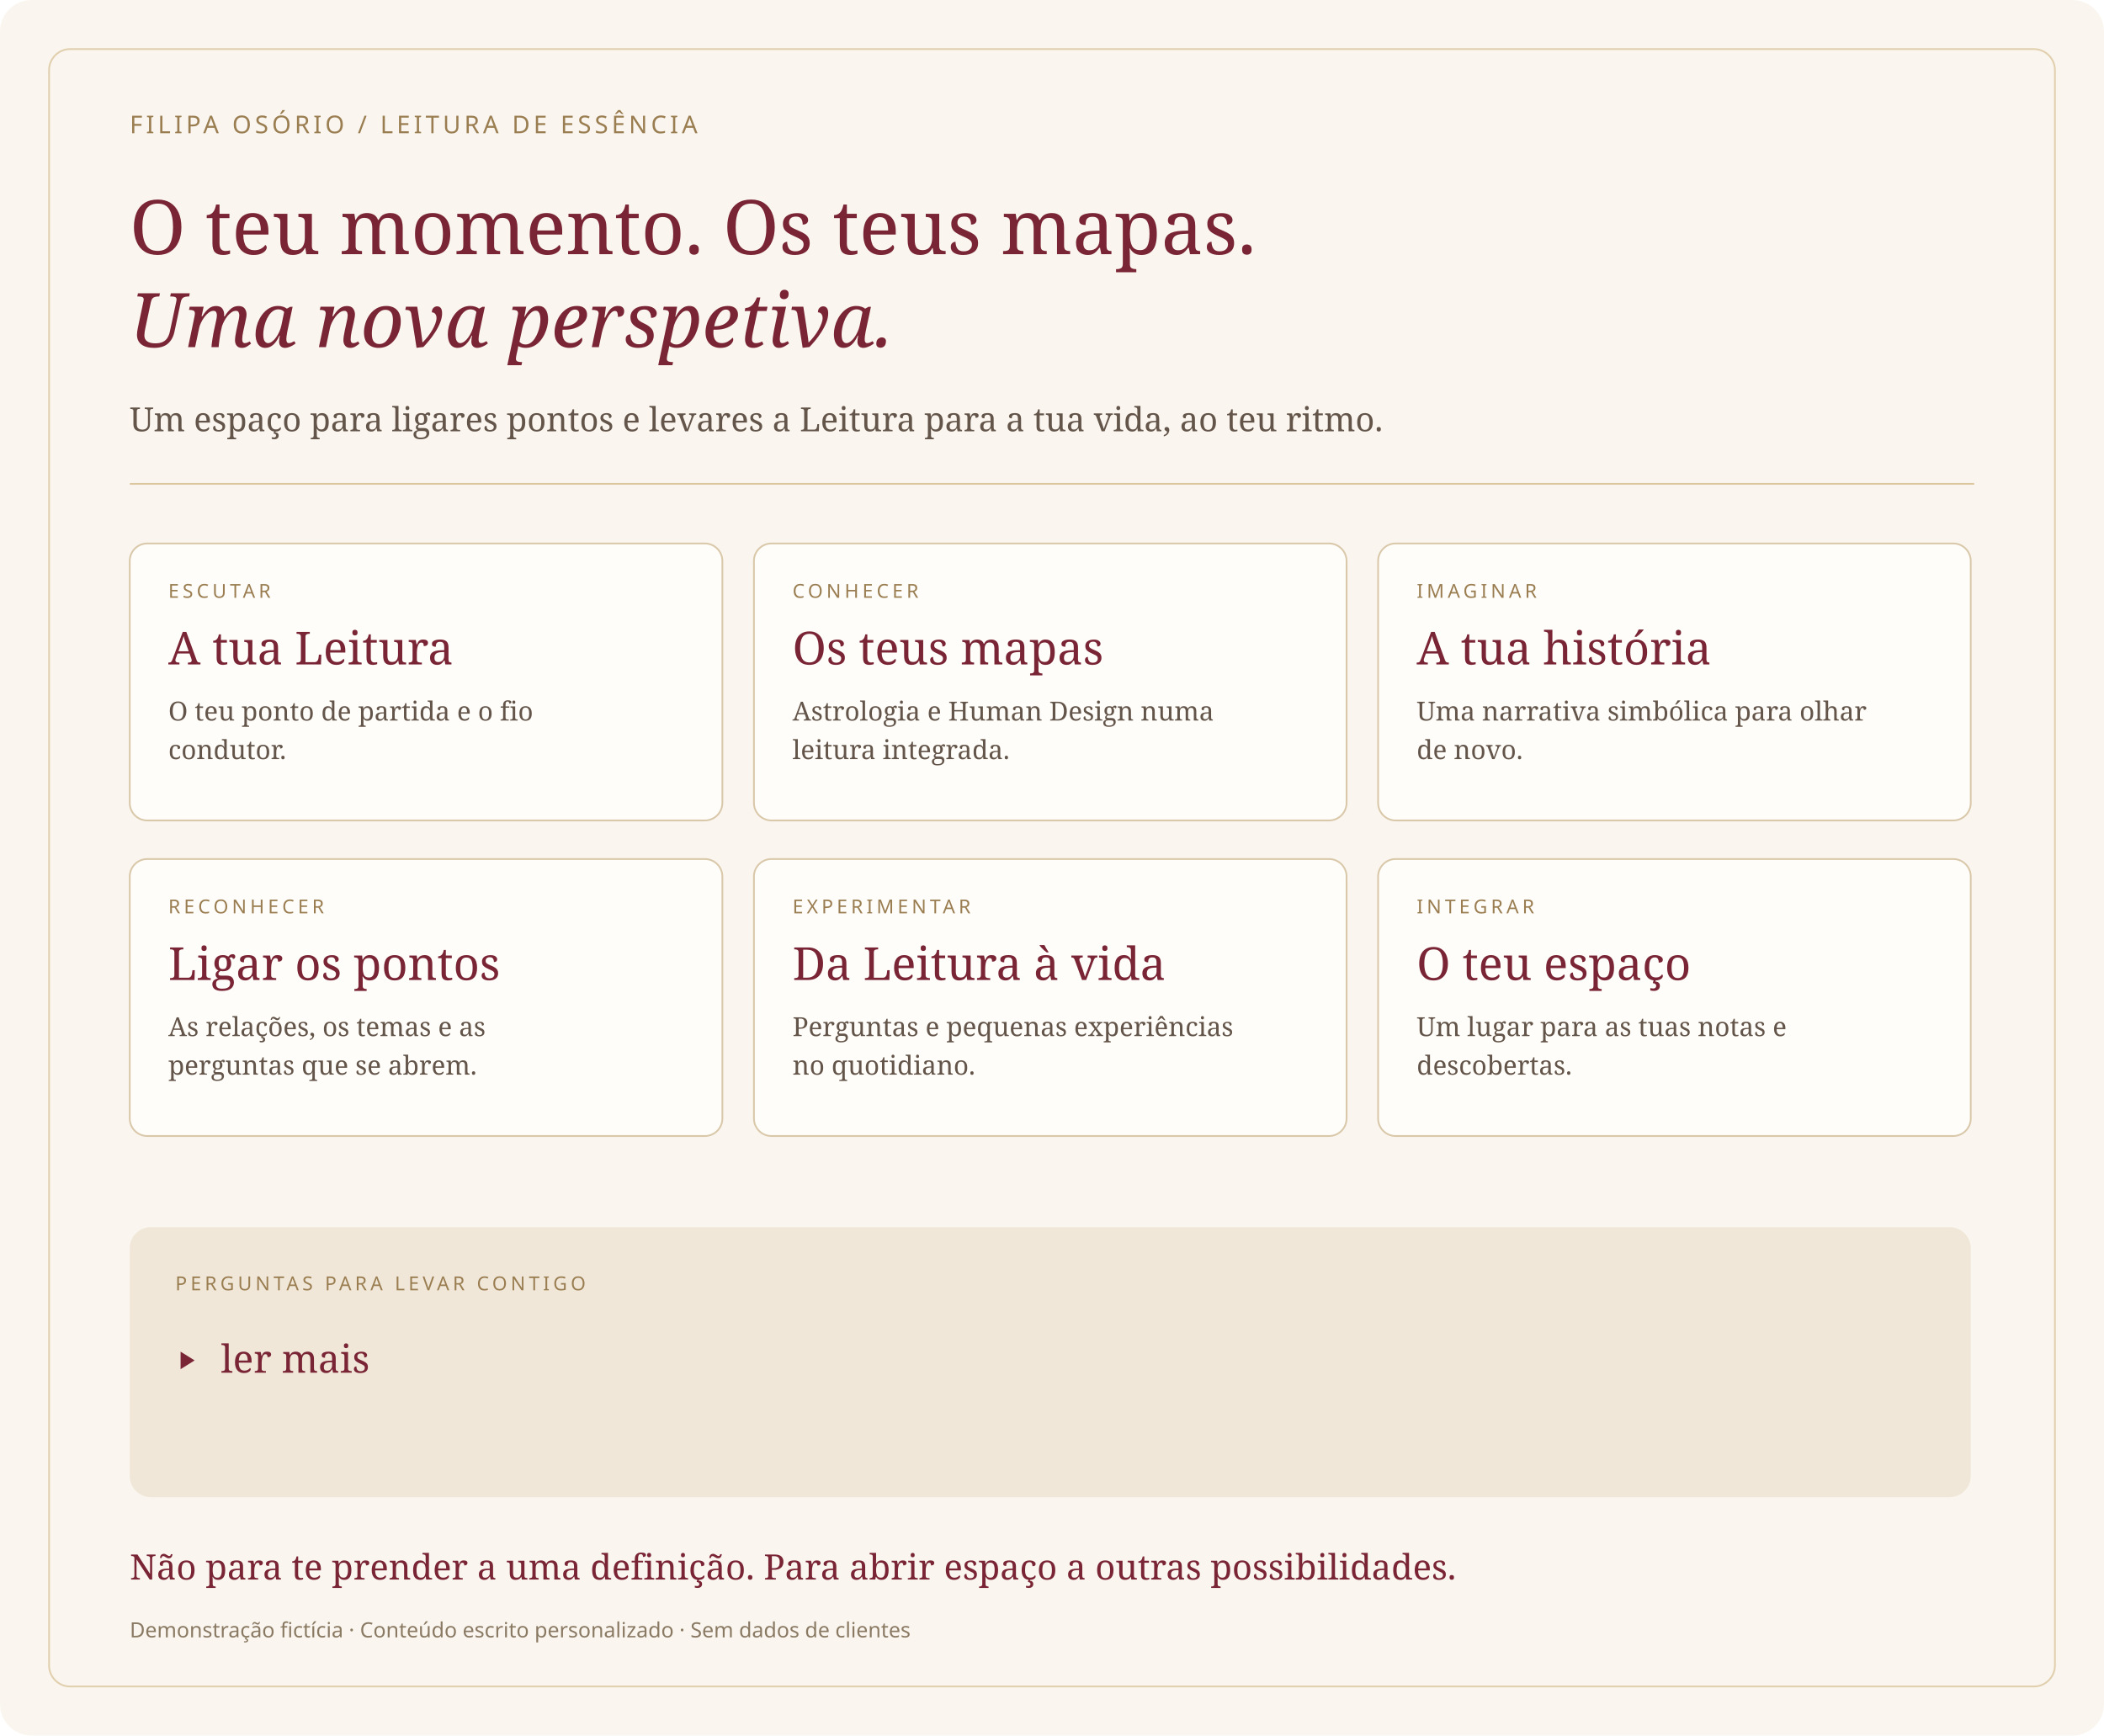
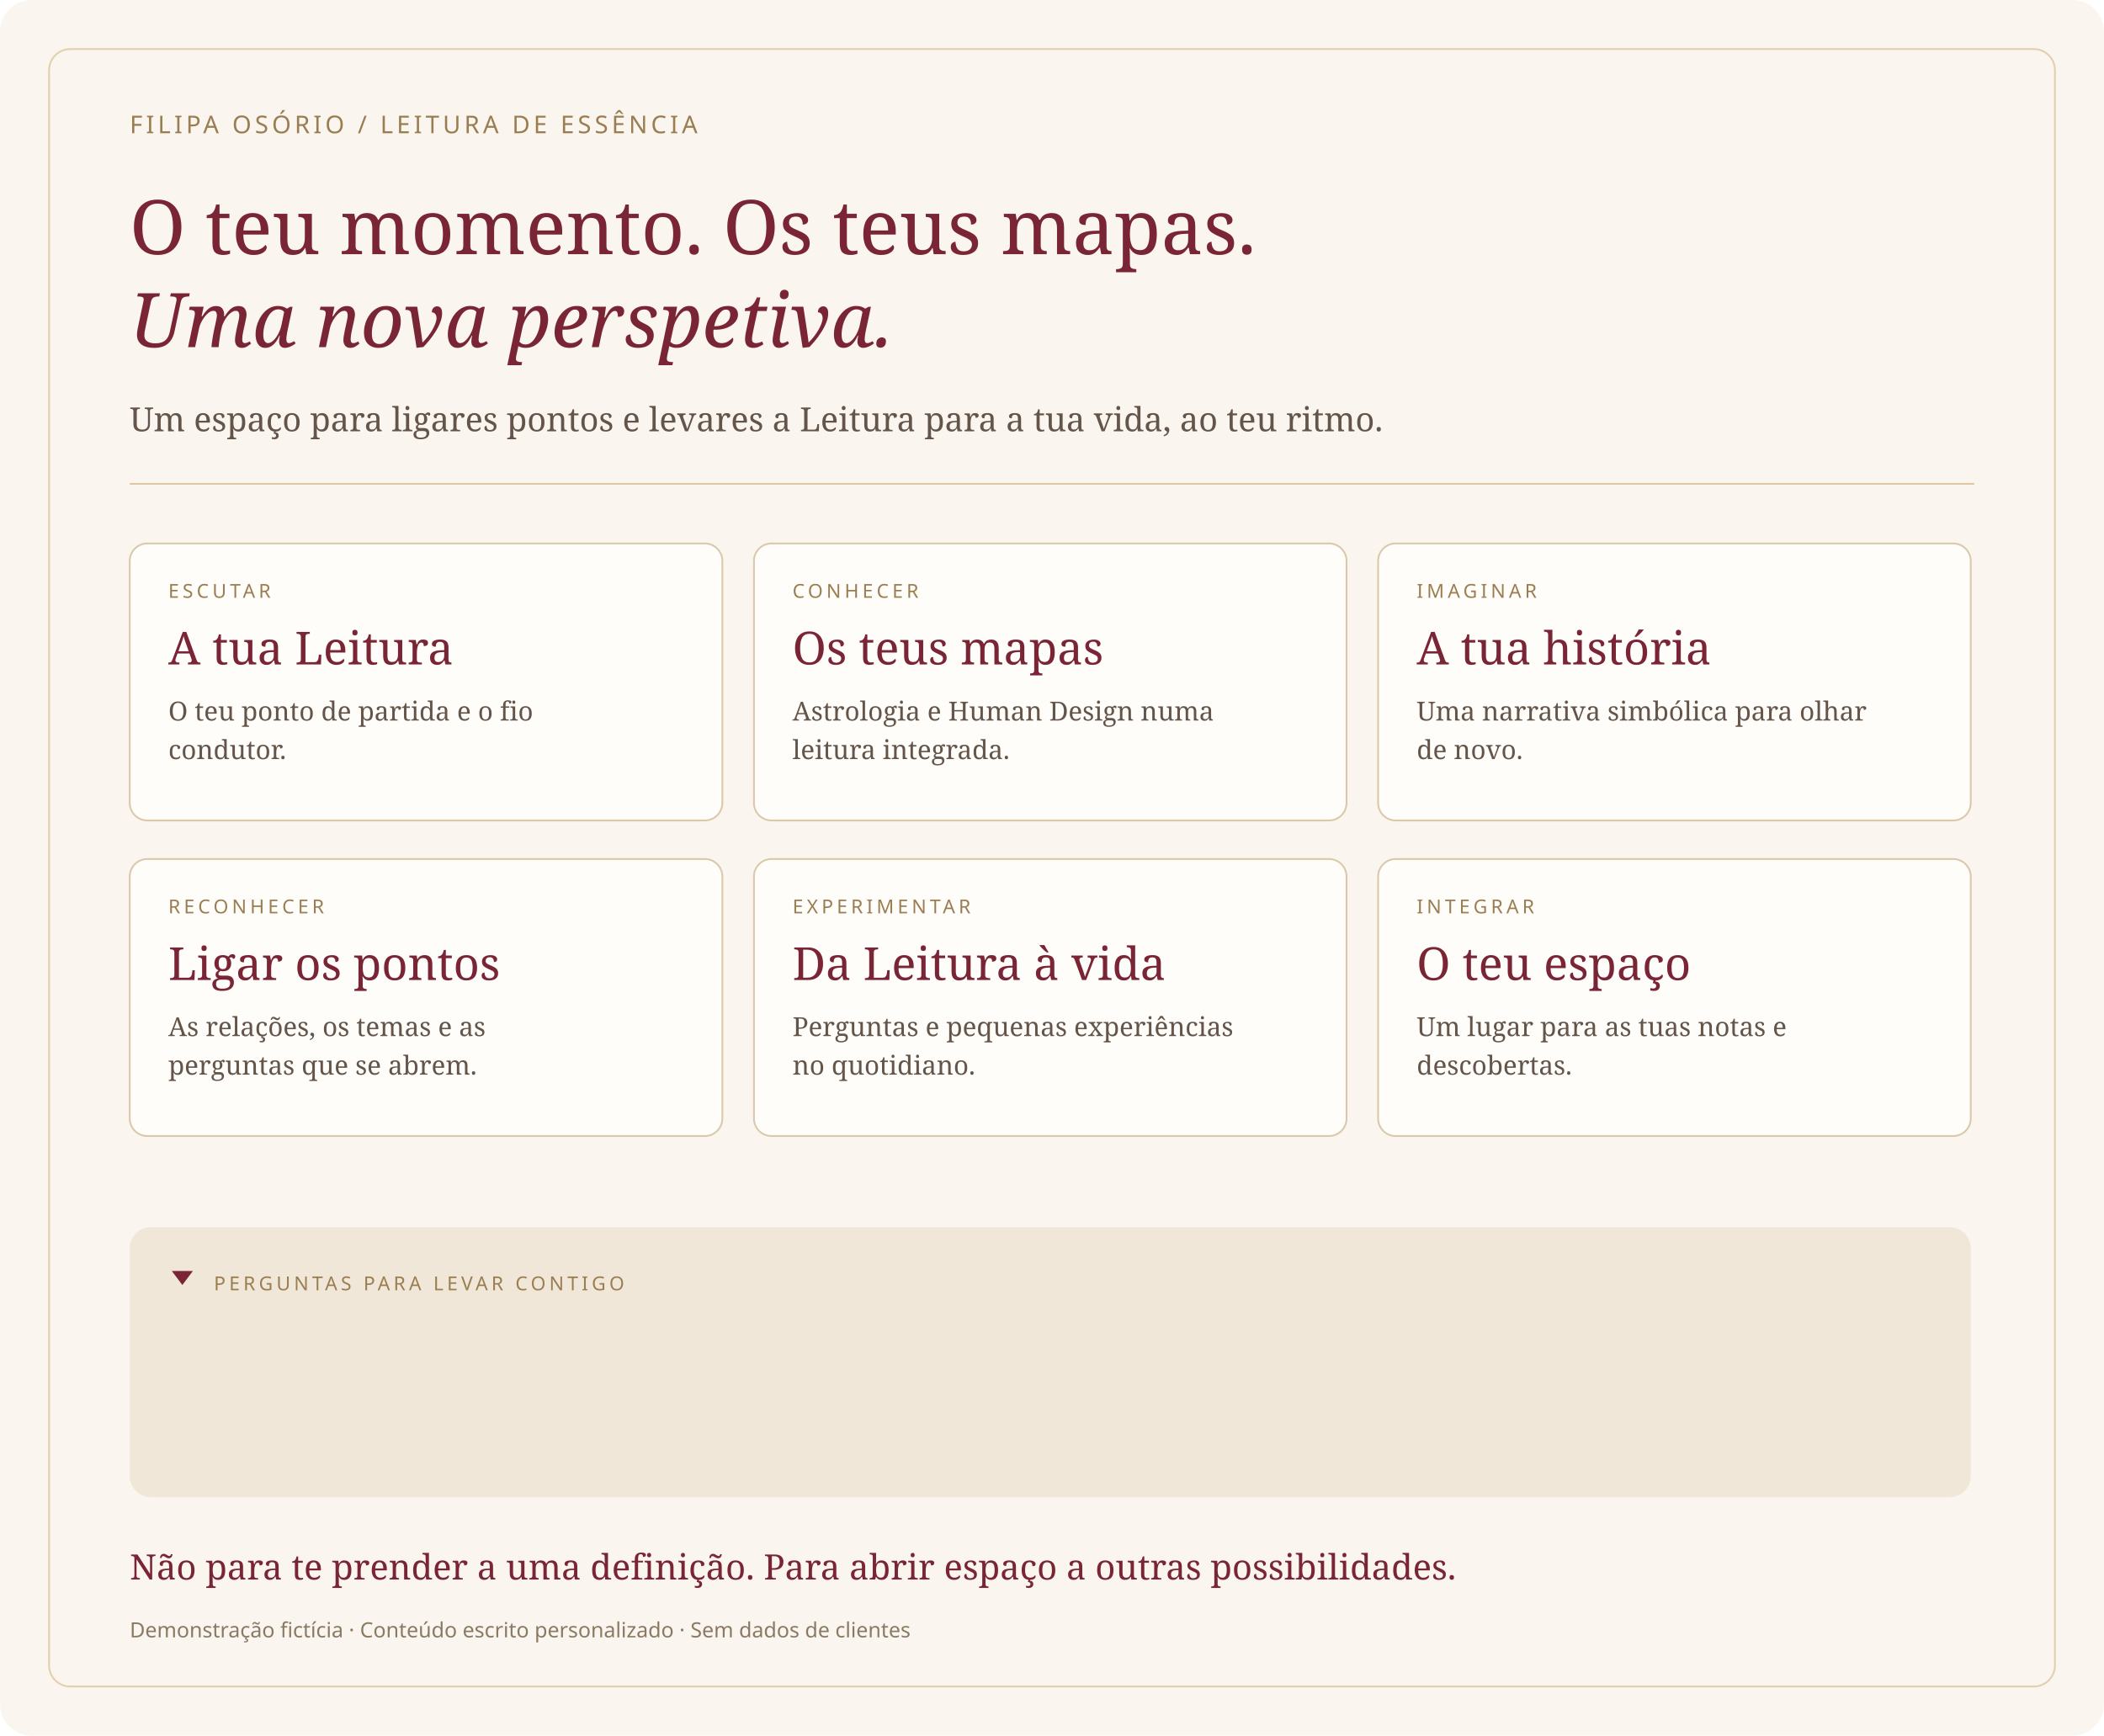
<svg xmlns="http://www.w3.org/2000/svg" width="1200" height="990" viewBox="0 0 1200 990">
  <rect width="1200" height="990" rx="18" fill="#faf6ef" />
  <rect x="28" y="28" width="1144" height="934" rx="12" fill="none" stroke="#c9a86c" stroke-opacity=".5" />
  <text x="74" y="76" font-size="14" fill="#9a7e52" font-family="sans-serif" letter-spacing="2">FILIPA OSÓRIO  /  LEITURA DE ESSÊNCIA</text>
  <text x="74" y="145" font-size="43" fill="#7a2535" font-family="Georgia">O teu momento. Os teus mapas.</text>
  <text x="74" y="198" font-size="43" fill="#7a2535" font-family="Georgia" font-style="italic">Uma nova perspetiva.</text>
  <text x="74" y="246" font-size="19" fill="#64554a" font-family="Georgia">Um espaço para ligares pontos e levares a Leitura para a tua vida, ao teu ritmo.</text>
  <path d="M74 276H1126" stroke="#c9a86c" stroke-opacity=".6" />
  <rect x="74" y="310" width="338" height="158" rx="10" fill="#fffdf9" stroke="#d9c8aa" />
  <text x="96" y="341" font-size="11" fill="#9a7e52" font-family="sans-serif" letter-spacing="2">ESCUTAR</text>
  <text x="96" y="379" font-size="26" fill="#7a2535" font-family="Georgia">A tua Leitura</text>
  <text x="96" y="411" font-size="15" fill="#64554a" font-family="Georgia">O teu ponto de partida e o fio</text>
  <text x="96" y="433" font-size="15" fill="#64554a" font-family="Georgia">condutor.</text>
  <rect x="430" y="310" width="338" height="158" rx="10" fill="#fffdf9" stroke="#d9c8aa" />
  <text x="452" y="341" font-size="11" fill="#9a7e52" font-family="sans-serif" letter-spacing="2">CONHECER</text>
  <text x="452" y="379" font-size="26" fill="#7a2535" font-family="Georgia">Os teus mapas</text>
  <text x="452" y="411" font-size="15" fill="#64554a" font-family="Georgia">Astrologia e Human Design numa</text>
  <text x="452" y="433" font-size="15" fill="#64554a" font-family="Georgia">leitura integrada.</text>
  <rect x="786" y="310" width="338" height="158" rx="10" fill="#fffdf9" stroke="#d9c8aa" />
  <text x="808" y="341" font-size="11" fill="#9a7e52" font-family="sans-serif" letter-spacing="2">IMAGINAR</text>
  <text x="808" y="379" font-size="26" fill="#7a2535" font-family="Georgia">A tua história</text>
  <text x="808" y="411" font-size="15" fill="#64554a" font-family="Georgia">Uma narrativa simbólica para olhar</text>
  <text x="808" y="433" font-size="15" fill="#64554a" font-family="Georgia">de novo.</text>
  <rect x="74" y="490" width="338" height="158" rx="10" fill="#fffdf9" stroke="#d9c8aa" />
  <text x="96" y="521" font-size="11" fill="#9a7e52" font-family="sans-serif" letter-spacing="2">RECONHECER</text>
  <text x="96" y="559" font-size="26" fill="#7a2535" font-family="Georgia">Ligar os pontos</text>
  <text x="96" y="591" font-size="15" fill="#64554a" font-family="Georgia">As relações, os temas e as</text>
  <text x="96" y="613" font-size="15" fill="#64554a" font-family="Georgia">perguntas que se abrem.</text>
  <rect x="430" y="490" width="338" height="158" rx="10" fill="#fffdf9" stroke="#d9c8aa" />
  <text x="452" y="521" font-size="11" fill="#9a7e52" font-family="sans-serif" letter-spacing="2">EXPERIMENTAR</text>
  <text x="452" y="559" font-size="26" fill="#7a2535" font-family="Georgia">Da Leitura à vida</text>
  <text x="452" y="591" font-size="15" fill="#64554a" font-family="Georgia">Perguntas e pequenas experiências</text>
  <text x="452" y="613" font-size="15" fill="#64554a" font-family="Georgia">no quotidiano.</text>
  <rect x="786" y="490" width="338" height="158" rx="10" fill="#fffdf9" stroke="#d9c8aa" />
  <text x="808" y="521" font-size="11" fill="#9a7e52" font-family="sans-serif" letter-spacing="2">INTEGRAR</text>
  <text x="808" y="559" font-size="26" fill="#7a2535" font-family="Georgia">O teu espaço</text>
  <text x="808" y="591" font-size="15" fill="#64554a" font-family="Georgia">Um lugar para as tuas notas e</text>
  <text x="808" y="613" font-size="15" fill="#64554a" font-family="Georgia">descobertas.</text>
  <rect x="74" y="700" width="1050" height="154" rx="12" fill="#f0e7d8" />
-   <text x="100" y="736" font-size="11" fill="#9a7e52" font-family="sans-serif" letter-spacing="2">PERGUNTAS PARA LEVAR CONTIGO</text>
-   <path d="M103 771l8 5-8 5z" fill="#7a2535" />
-   <text x="126" y="783" font-family="Georgia" font-size="22" fill="#7a2535">ler mais</text>
+   <path d="M98 725l6 8 6-8z" fill="#7a2535" />
+   <text x="122" y="736" font-size="11" fill="#9a7e52" font-family="sans-serif" letter-spacing="2">PERGUNTAS PARA LEVAR CONTIGO</text>
  <text x="74" y="901" font-size="20" fill="#7a2535" font-family="Georgia">Não para te prender a uma definição. Para abrir espaço a outras possibilidades.</text>
  <text x="74" y="934" font-size="12" fill="#8a7a64" font-family="sans-serif">Demonstração fictícia · Conteúdo escrito personalizado · Sem dados de clientes</text>
</svg>
